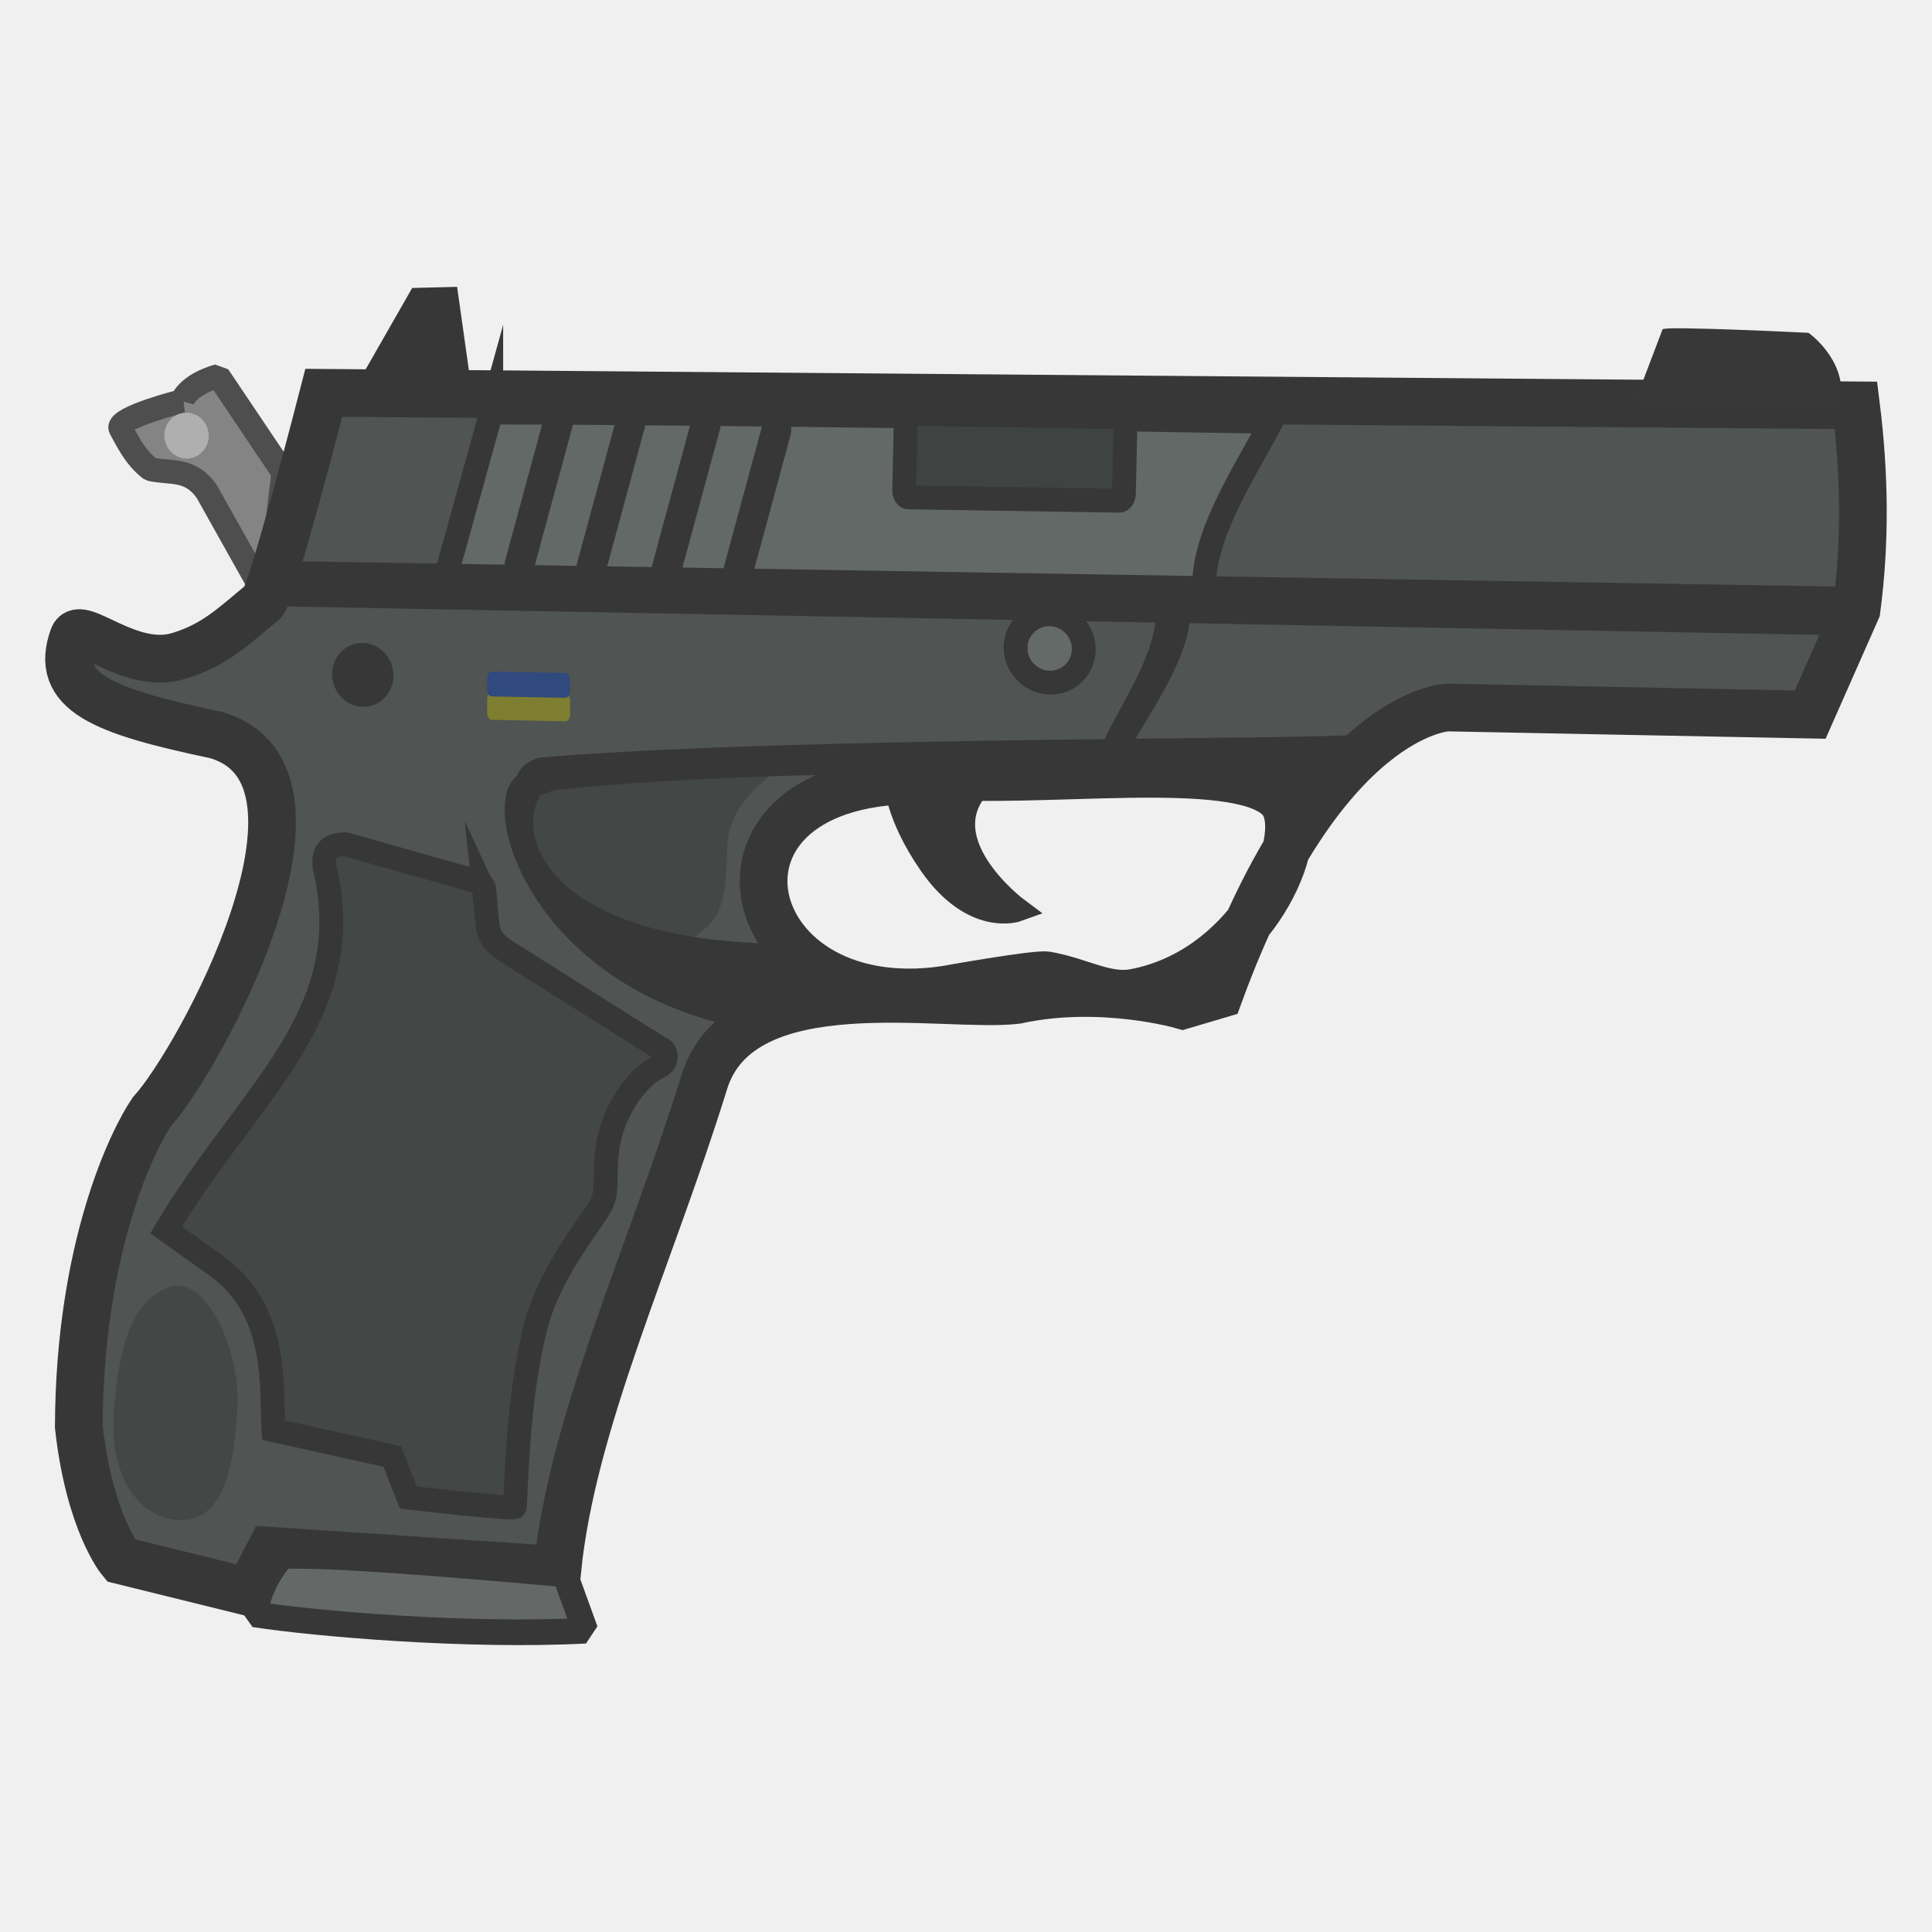
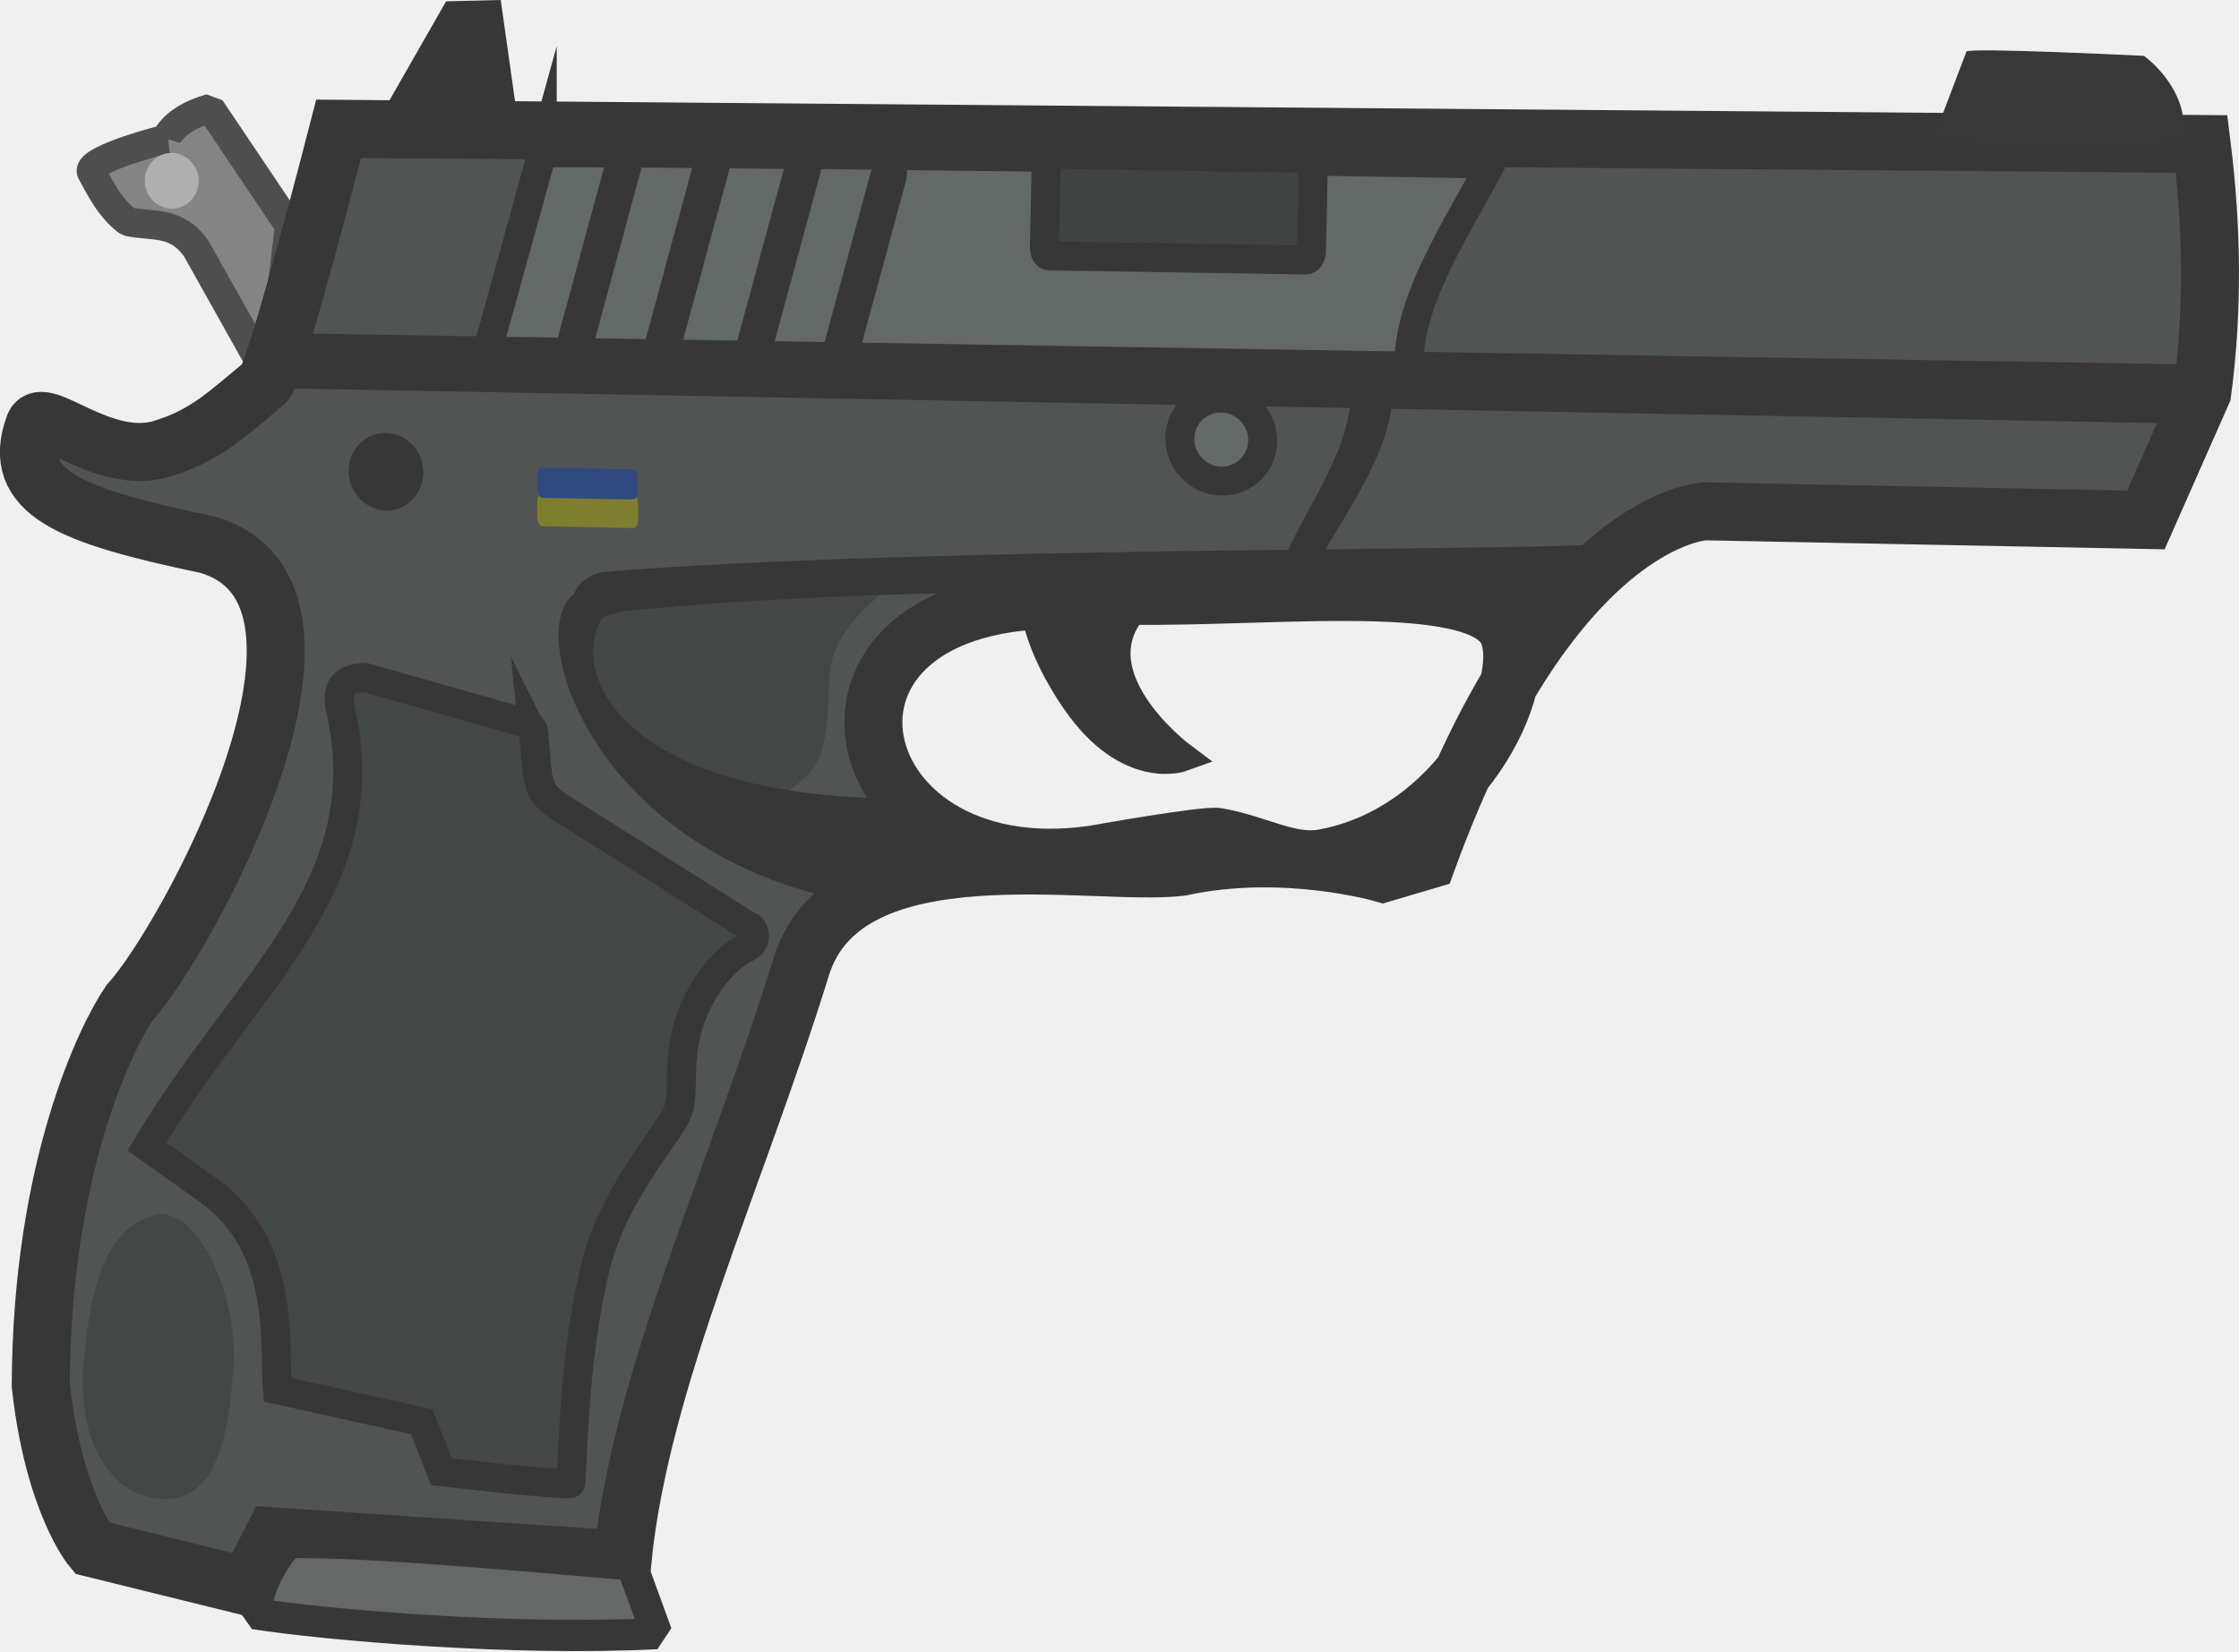
- <svg xmlns="http://www.w3.org/2000/svg" width="110" height="110" viewBox="0 0 29.104 29.104" version="1.1" id="svg1" xml:space="preserve">
+ <svg xmlns="http://www.w3.org/2000/svg" width="104.843" height="77.333" viewBox="0 0 27.74 20.461" version="1.1" id="svg1" xml:space="preserve">
  <defs id="defs1">
    <clipPath id="clip0_619_1202">
      <rect width="110" height="110" fill="#ffffff" id="rect56" x="0" y="0" />
    </clipPath>
    <style id="style1">
      .cls-1, .cls-2 {
        stroke-width: 1.5px;
      }

      .cls-1, .cls-2, .cls-3, .cls-4, .cls-5 {
        stroke: #171717;
      }

      .cls-1, .cls-3 {
        fill: #474747;
      }

      .cls-2, .cls-6, .cls-5 {
        fill: #787878;
      }

      .cls-7 {
        fill: #ff3700;
      }

      .cls-8, .cls-4 {
        fill: #252525;
      }

      .cls-3, .cls-4, .cls-5 {
        stroke-width: 3px;
      }
    </style>
    <clipPath id="clip0_619_1202-1">
      <rect width="110" height="110" fill="#ffffff" id="rect56-0" x="0" y="0" />
    </clipPath>
    <style id="style1-0">
      .cls-1, .cls-2 {
        stroke-width: 1.5px;
      }

      .cls-1, .cls-2, .cls-3, .cls-4, .cls-5 {
        stroke: #171717;
      }

      .cls-1, .cls-3 {
        fill: #474747;
      }

      .cls-2, .cls-6, .cls-5 {
        fill: #787878;
      }

      .cls-7 {
        fill: #ff3700;
      }

      .cls-8, .cls-4 {
        fill: #252525;
      }

      .cls-3, .cls-4, .cls-5 {
        stroke-width: 3px;
      }
    </style>
    <clipPath id="clip0_619_1202-0">
      <rect width="110" height="110" fill="#ffffff" id="rect56-1" x="0" y="0" />
    </clipPath>
    <style id="style1-6">
      .cls-1, .cls-2 {
        stroke-width: 1.5px;
      }

      .cls-1, .cls-2, .cls-3, .cls-4, .cls-5 {
        stroke: #171717;
      }

      .cls-1, .cls-3 {
        fill: #474747;
      }

      .cls-2, .cls-6, .cls-5 {
        fill: #787878;
      }

      .cls-7 {
        fill: #ff3700;
      }

      .cls-8, .cls-4 {
        fill: #252525;
      }

      .cls-3, .cls-4, .cls-5 {
        stroke-width: 3px;
      }
    </style>
    <clipPath id="clip0_619_1202-02">
-       <rect width="110" height="110" fill="white" id="rect56-3" />
+       <rect width="110" height="110" fill="#ffffff" id="rect56-3" x="0" y="0" />
    </clipPath>
    <clipPath id="clip0_619_1202-8">
-       <rect width="110" height="110" fill="white" id="rect56-6" />
+       <rect width="110" height="110" fill="#ffffff" id="rect56-6" x="0" y="0" />
    </clipPath>
    <style id="style1-7">
      .cls-1, .cls-2 {
        stroke-width: 1.5px;
      }

      .cls-1, .cls-2, .cls-3, .cls-4, .cls-5 {
        stroke: #171717;
      }

      .cls-1, .cls-3 {
        fill: #474747;
      }

      .cls-2, .cls-6, .cls-5 {
        fill: #787878;
      }

      .cls-7 {
        fill: #ff3700;
      }

      .cls-8, .cls-4 {
        fill: #252525;
      }

      .cls-3, .cls-4, .cls-5 {
        stroke-width: 3px;
      }
    </style>
    <clipPath id="clip0_619_1202-1-5">
-       <rect width="110" height="110" fill="white" id="rect56-0-9" />
+       <rect width="110" height="110" fill="#ffffff" id="rect56-0-9" x="0" y="0" />
    </clipPath>
    <style id="style1-0-2">
      .cls-1, .cls-2 {
        stroke-width: 1.5px;
      }

      .cls-1, .cls-2, .cls-3, .cls-4, .cls-5 {
        stroke: #171717;
      }

      .cls-1, .cls-3 {
        fill: #474747;
      }

      .cls-2, .cls-6, .cls-5 {
        fill: #787878;
      }

      .cls-7 {
        fill: #ff3700;
      }

      .cls-8, .cls-4 {
        fill: #252525;
      }

      .cls-3, .cls-4, .cls-5 {
        stroke-width: 3px;
      }
    </style>
    <clipPath id="clip0_619_1202-0-2">
-       <rect width="110" height="110" fill="white" id="rect56-1-8" />
+       <rect width="110" height="110" fill="#ffffff" id="rect56-1-8" x="0" y="0" />
    </clipPath>
    <style id="style1-6-9">
      .cls-1, .cls-2 {
        stroke-width: 1.5px;
      }

      .cls-1, .cls-2, .cls-3, .cls-4, .cls-5 {
        stroke: #171717;
      }

      .cls-1, .cls-3 {
        fill: #474747;
      }

      .cls-2, .cls-6, .cls-5 {
        fill: #787878;
      }

      .cls-7 {
        fill: #ff3700;
      }

      .cls-8, .cls-4 {
        fill: #252525;
      }

      .cls-3, .cls-4, .cls-5 {
        stroke-width: 3px;
      }
    </style>
    <clipPath id="clip0_619_1202-86">
-       <rect width="110" height="110" fill="white" id="rect56-7" />
+       <rect width="110" height="110" fill="#ffffff" id="rect56-7" x="0" y="0" />
    </clipPath>
  </defs>
  <g id="layer1">
-     <g id="g1" transform="matrix(0.3393439,0,0,0.3393439,-22.57138,-37.40665)">
+     <g id="g1" transform="matrix(0.3393439,0,0,0.3393439,-23.25358,-41.72819)">
      <g id="layer7-7" />
      <g id="layer8" />
      <g id="layer1-3">
        <g id="layer7-8" transform="translate(-28.06763,-39.3306)" />
        <g id="layer8-3" transform="translate(-28.06763,-39.3306)" />
        <path id="rect6" style="fill:#848484;fill-opacity:1;stroke:#4e4e4e;stroke-width:1.058;stroke-linecap:square;stroke-linejoin:bevel;stroke-miterlimit:0;stroke-dasharray:none;stroke-opacity:1" d="m 74.594,128.039 c 0,0 0.204,-0.716 1.614,-1.117 l 2.885,4.291 -0.687,5.679 -2.714,-4.843 c -0.744,-1.045 -1.549,-0.788 -2.498,-0.988 -0.723,-0.547 -1.084,-1.384 -1.34,-1.825 -0.102,-0.481 2.741,-1.197 2.741,-1.197 z" />
        <ellipse style="fill:#afafaf;fill-opacity:1;stroke:#5b5b5b;stroke-width:0;stroke-linecap:square;stroke-linejoin:bevel;stroke-miterlimit:0" id="path6" cx="39.17" cy="144.765" rx="0.985" ry="1.017" transform="matrix(0.9642495,-0.2649961,0.2557603,0.9667402,0,0)" />
        <path id="rect24-7" style="fill:#373737;fill-opacity:1;stroke:#373737;stroke-width:1.058;stroke-miterlimit:8;stroke-dasharray:none;stroke-opacity:1" d="m 106.28,144.898 c 0,0 0.015,1.483 1.548,3.69 1.905,2.742 3.86,2.029 3.86,2.029 0,0 -4.314,-3.204 -1.412,-5.813 z" />
        <path id="rect1-7" style="fill:#505452;fill-opacity:1;stroke:#373737;stroke-width:2.117;stroke-miterlimit:8;stroke-dasharray:none;stroke-opacity:1" d="m 148.907,128.226 c 0.378,3.024 0.425,6.048 0.024,9.072 l -2.058,4.657 -16.1,-0.315 c 0,0 -5.54,0.165 -10.134,12.737 l -1.63,0.482 c 0,0 -3.608,-1.052 -7.373,-0.233 -3.181,0.385 -12.241,-1.566 -13.858,3.648 -2.398,7.738 -5.86,15.064 -6.523,21.646 l -12.747,-0.847 -0.938,1.832 -5.69,-1.405 c 0,0 -1.393,-1.664 -1.868,-5.939 0.032,-7.975 2.395,-12.727 3.236,-13.964 2.117,-2.316 8.986,-14.949 2.858,-16.735 -5.043,-1.061 -7.222,-1.905 -6.332,-4.354 0.292,-0.803 2.499,1.497 4.666,0.846 1.589,-0.478 2.389,-1.272 3.749,-2.401 0.401,-0.333 2.7,-9.283 2.7,-9.283 z m -40.728,16.671 c -11.499,-0.664 -9.233,10.687 0.3,9.27 0,0 4.029,-0.722 4.508,-0.636 1.514,0.272 2.628,1.004 3.892,0.769 4.929,-0.917 7.57,-6.286 6.691,-8.267 -1.036,-2.333 -9.573,-1.081 -14.875,-1.343 z" />
        <path id="rect2-2" style="fill:#383838;fill-opacity:1;stroke:#2a0202;stroke-width:0;stroke-miterlimit:8" d="m 139.101,128.058 c 0,0 9.077,0.504 9.145,-0.142 0.185,-1.761 -1.445,-2.909 -1.445,-2.909 0,0 -6.426,-0.317 -6.482,-0.155 z" />
        <path id="rect3-4" style="fill:#434745;fill-opacity:1;stroke:#373737;stroke-width:1.058;stroke-miterlimit:8;stroke-dasharray:none;stroke-opacity:1" d="m 88.015,149.805 c 0.014,-0.283 -0.193,-0.401 -0.452,-0.479 l -5.721,-1.621 c -0.576,0.026 -1.021,0.201 -0.92,1 1.575,6.613 -3.418,10.055 -7.034,16.128 l 2.225,1.586 c 2.858,2.037 2.411,5.575 2.543,7.302 l 5.269,1.167 0.717,1.826 c 0,0 4.717,0.547 4.725,0.419 0.09,-1.333 0.13,-4.79 0.9,-7.903 0.687,-2.775 2.715,-4.879 3.016,-5.703 0.284,-0.779 -0.147,-2.076 0.633,-3.803 0.475,-1.05 1.219,-1.843 1.822,-2.123 0.554,-0.256 0.292,-0.819 0.102,-0.819 l -6.691,-4.222 c -1.142,-0.721 -0.936,-0.916 -1.135,-2.757 z" />
        <path id="rect4-3" style="fill:#636966;fill-opacity:1;stroke:#373737;stroke-width:1.058;stroke-miterlimit:8;stroke-dasharray:none;stroke-opacity:1" d="m 88.322,128.544 -2.1,7.584 33.742,0.348 c -0.084,-2.454 1.677,-5.051 2.989,-7.518 0,0 -23.115,-0.398 -34.631,-0.413 z" />
        <path id="rect5-8" style="fill:#373737;fill-opacity:1;stroke:#373737;stroke-width:0;stroke-miterlimit:8;stroke-dasharray:none;stroke-opacity:1" d="m 79.398,135.143 c -0.115,0.581 -0.069,1.419 -1.078,1.995 l 70.038,1.298 0.632,-2.151 z" />
        <path id="rect25-5" style="fill:#434745;fill-opacity:1;stroke:#4f4f4f;stroke-width:0;stroke-miterlimit:8" d="m 89.844,146.285 c -1.231,6.705 7.21,5.617 7.21,5.617 0,0 0.014,0.199 0.851,-0.526 1.002,-0.868 0.8,-2.715 0.922,-3.893 0.218,-2.116 3.107,-3.671 3.107,-3.671 -1.798,0.046 -11.389,-1.345 -12.09,2.474 z" />
        <path id="path26-2" style="fill:#373737;fill-opacity:1;stroke:#373737;stroke-width:0;stroke-miterlimit:8;stroke-opacity:1" d="m 84.812,123.016 -2.46,4.302 5.071,0.011 -0.616,-4.363 z" />
        <path id="rect5-9-6-2" style="fill:#373737;fill-opacity:1;stroke:#2a0202;stroke-width:0;stroke-miterlimit:8;stroke-dasharray:none" d="m 91.215,144.885 c -2.236,1.107 -1.639,7.113 9.898,7.238 2.955,0.386 2.587,2.739 -1.455,3.79 -11.569,-2.144 -12.749,-13.708 -8.443,-11.028 z" />
        <path id="rect5-9-1" style="fill:#373737;fill-opacity:1;stroke:#2a0202;stroke-width:0;stroke-miterlimit:8;stroke-dasharray:none" d="m 90.488,143.86 c -1.747,0.481 -1.097,2.29 0.61,1.447 13.048,-1.356 33.616,-0.569 33.616,0.308 l 2.344,-2.818 c -0.106,0.308 -24.773,0.072 -36.571,1.063 z" />
        <path id="rect26-7" style="fill:#373737;stroke:#373737;stroke-width:0;stroke-miterlimit:8" d="m 119.334,137.783 -1.494,-0.224 c -0.177,2.249 -1.918,4.327 -2.594,6.224 l 1.185,0.098 c 1.047,-1.926 2.669,-4.056 2.903,-6.097 z" />
        <ellipse style="fill:#646a67;fill-opacity:1;stroke:#373737;stroke-width:1.058;stroke-miterlimit:8;stroke-dasharray:none;stroke-opacity:1" id="path29-9-2" cx="-113.137" cy="136.654" rx="1.513" ry="1.517" transform="matrix(-0.9997815,-0.0209048,0,1,0,0)" />
        <rect style="fill:#5a5a5a;fill-opacity:1;stroke:#373737;stroke-width:1.063;stroke-miterlimit:8;stroke-dasharray:none;stroke-opacity:1" id="rect29-85-8" width="0.274" height="7.589" x="-129.514" y="81.369" rx="0.2" ry="0.317" transform="matrix(-0.9216729,-0.3879678,-0.2617935,0.9651239,0,0)" />
        <rect style="fill:#5a5a5a;fill-opacity:1;stroke:#373737;stroke-width:1.063;stroke-miterlimit:8;stroke-dasharray:none;stroke-opacity:1" id="rect29-85-7-4" width="0.274" height="7.589" x="-132.635" y="80.431" rx="0.2" ry="0.317" transform="matrix(-0.9216729,-0.3879678,-0.2617935,0.9651239,0,0)" />
        <ellipse style="fill:#373737;fill-opacity:1;stroke:#373737;stroke-width:0.945;stroke-miterlimit:8;stroke-dasharray:none;stroke-opacity:1" id="path30-3" cx="-82.639" cy="138.364" rx="0.89" ry="0.945" transform="matrix(-0.9997554,-0.02211843,0,1,0,0)" />
        <rect style="fill:#5a5a5a;fill-opacity:1;stroke:#373737;stroke-width:1.063;stroke-miterlimit:8;stroke-dasharray:none;stroke-opacity:1" id="rect29-85-1-5" width="0.274" height="7.589" x="-126.245" y="82.671" rx="0.2" ry="0.317" transform="matrix(-0.9216729,-0.3879678,-0.2617935,0.9651239,0,0)" />
        <rect style="fill:#5a5a5a;fill-opacity:1;stroke:#373737;stroke-width:1.063;stroke-miterlimit:8;stroke-dasharray:none;stroke-opacity:1" id="rect29-85-5-2" width="0.274" height="7.589" x="-123.106" y="83.517" rx="0.2" ry="0.317" transform="matrix(-0.9216729,-0.3879678,-0.2617935,0.9651239,0,0)" />
        <rect style="fill:#7e7e30;fill-opacity:1;stroke:#373737;stroke-width:0;stroke-miterlimit:8;stroke-dasharray:none;stroke-opacity:1" id="rect30-8" width="3.685" height="1.216" x="-91.842" y="139.201" rx="0.198" ry="0.321" transform="matrix(-0.9997993,-0.02003633,0,1,0,0)" />
        <rect style="fill:#30497e;fill-opacity:1;stroke:#373737;stroke-width:0;stroke-miterlimit:8;stroke-dasharray:none;stroke-opacity:1" id="rect30-1-4" width="3.674" height="1.102" x="-91.829" y="138.437" rx="0.198" ry="0.321" transform="matrix(-0.9998341,-0.01821663,0,1,0,0)" />
        <rect style="fill:#3f4341;fill-opacity:1;stroke:#373737;stroke-width:1.058;stroke-miterlimit:8;stroke-dasharray:none;stroke-opacity:1" id="rect31-9" width="9.753" height="3.711" x="109.524" y="126.902" rx="0.197" ry="0.321" transform="matrix(0.9998755,0.01577738,-0.02191551,0.9997598,0,0)" />
        <path id="path1" style="fill:#434745;stroke:#5b5b5b;stroke-width:0;stroke-linecap:square;stroke-linejoin:bevel;stroke-miterlimit:0" d="m 77.048,172.896 c -0.161,2.325 -0.562,4.893 -2.573,4.814 -1.944,-0.077 -3.103,-2.171 -2.905,-4.775 0.197,-2.604 0.683,-5.033 2.543,-5.584 1.567,-0.465 3.122,2.855 2.935,5.546 z" />
        <path id="rect7" style="fill:#646967;fill-opacity:1;stroke:#373737;stroke-width:1.14;stroke-linecap:square;stroke-linejoin:bevel;stroke-miterlimit:0;stroke-dasharray:none;stroke-opacity:1" d="m 79.052,179.304 c 2.258,-0.065 7.226,0.345 12.538,0.815 l 0.909,2.503 c -5.241,0.273 -11.985,-0.309 -14.688,-0.725 0.183,-0.953 0.499,-1.743 1.241,-2.594 z" />
        <g id="layer10-9" transform="translate(-28.06763,-39.3306)" />
      </g>
      <g id="layer10-6" />
    </g>
  </g>
</svg>
